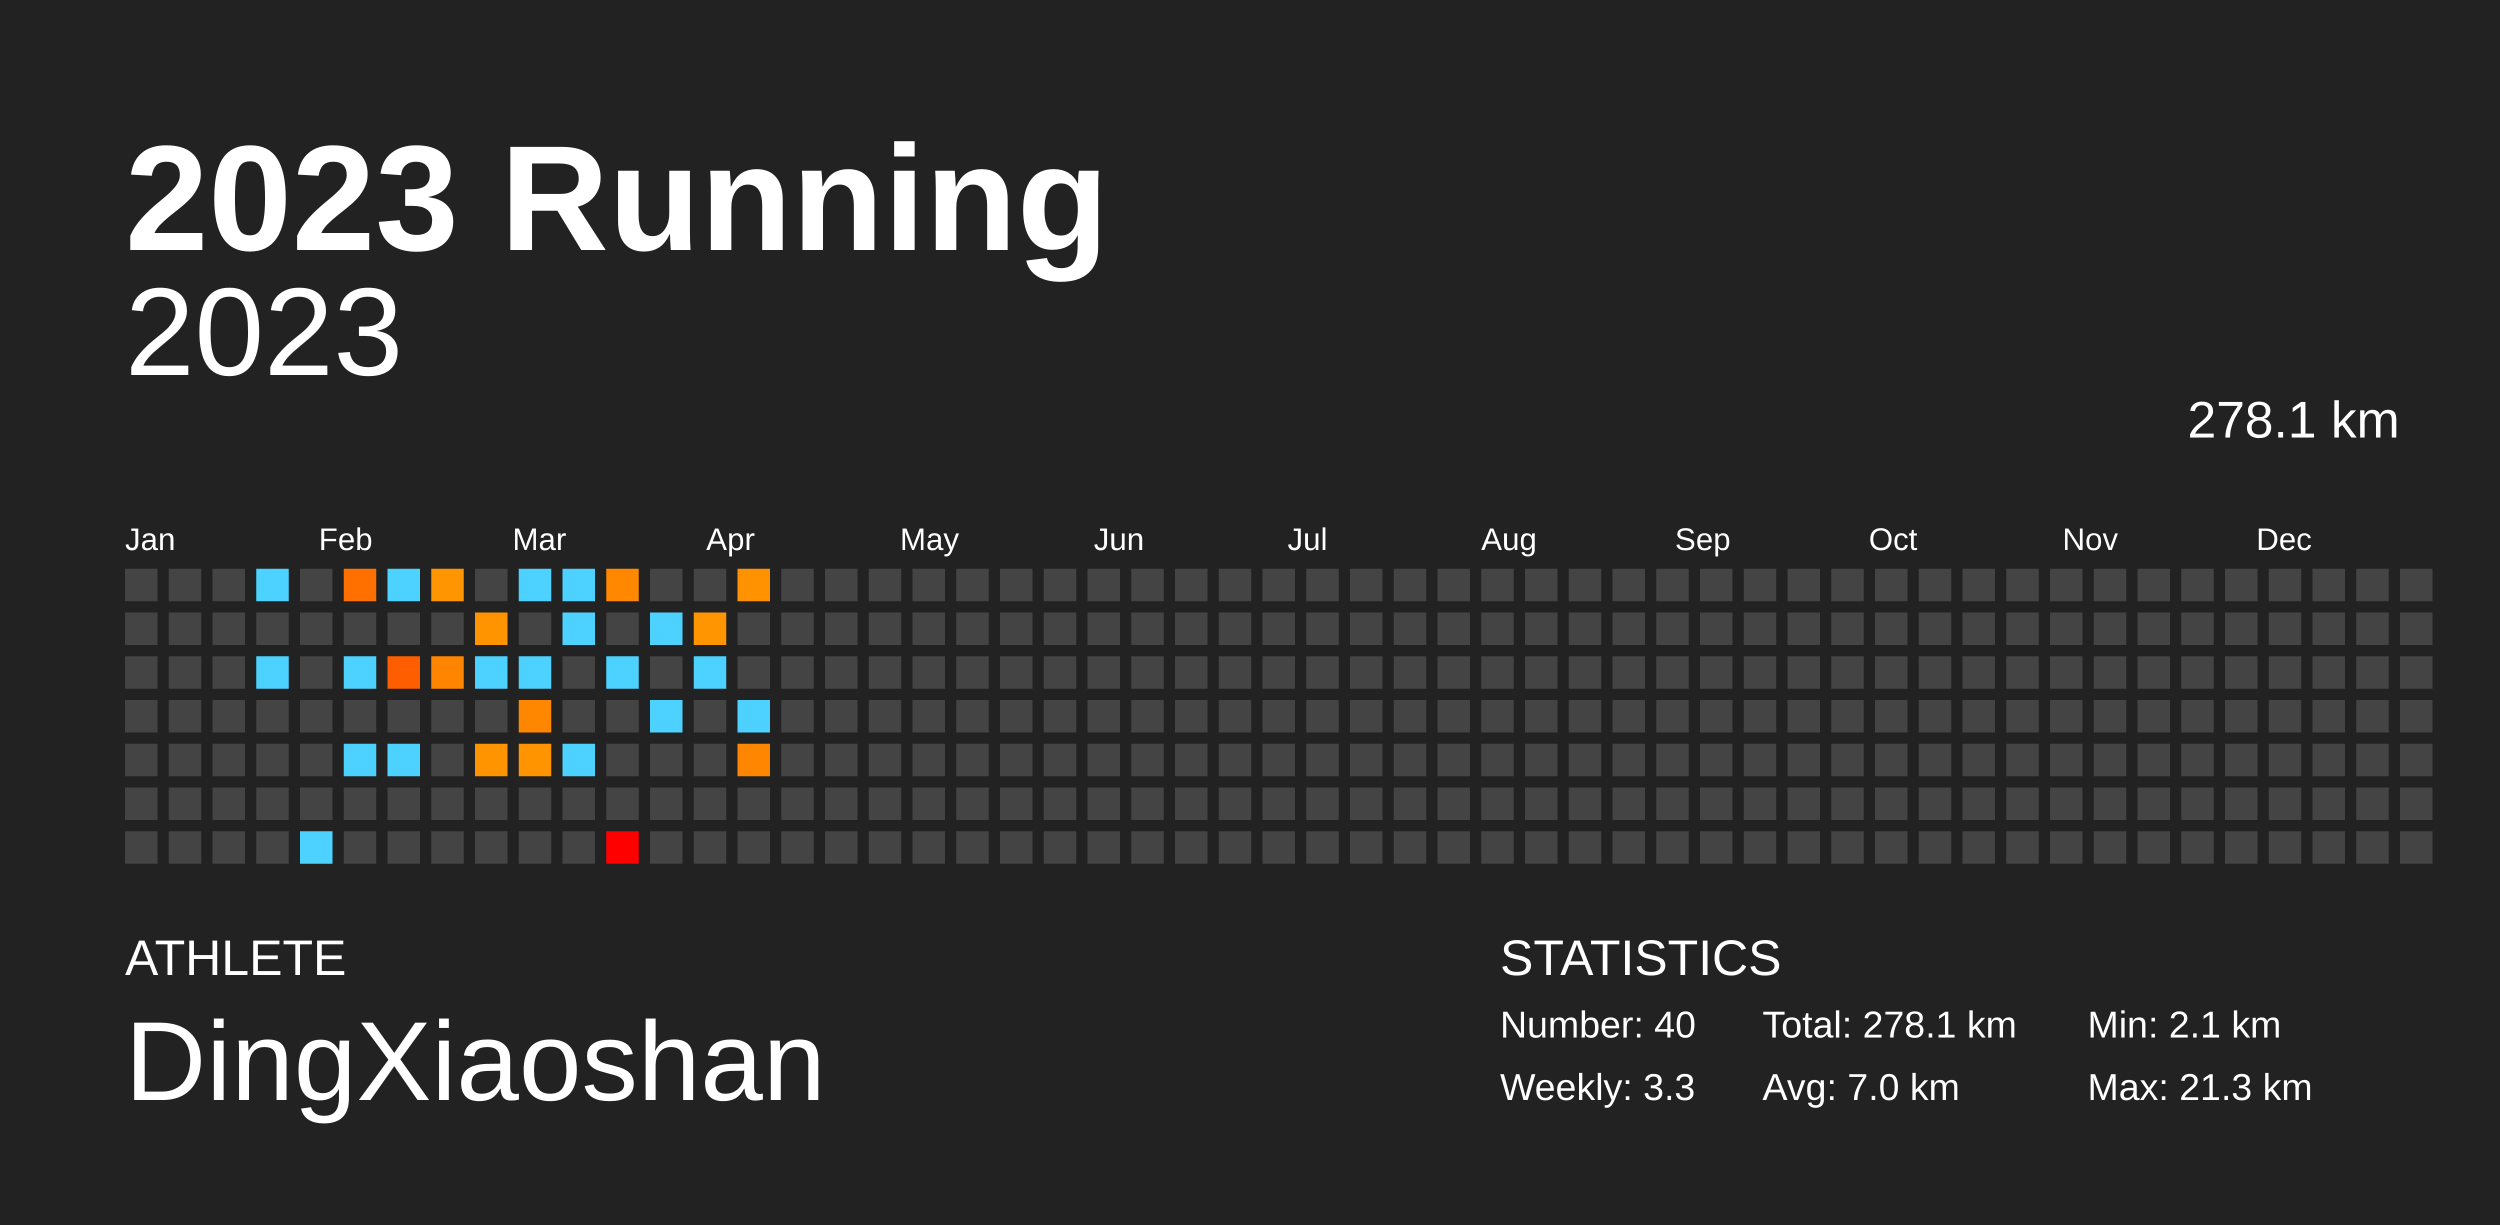
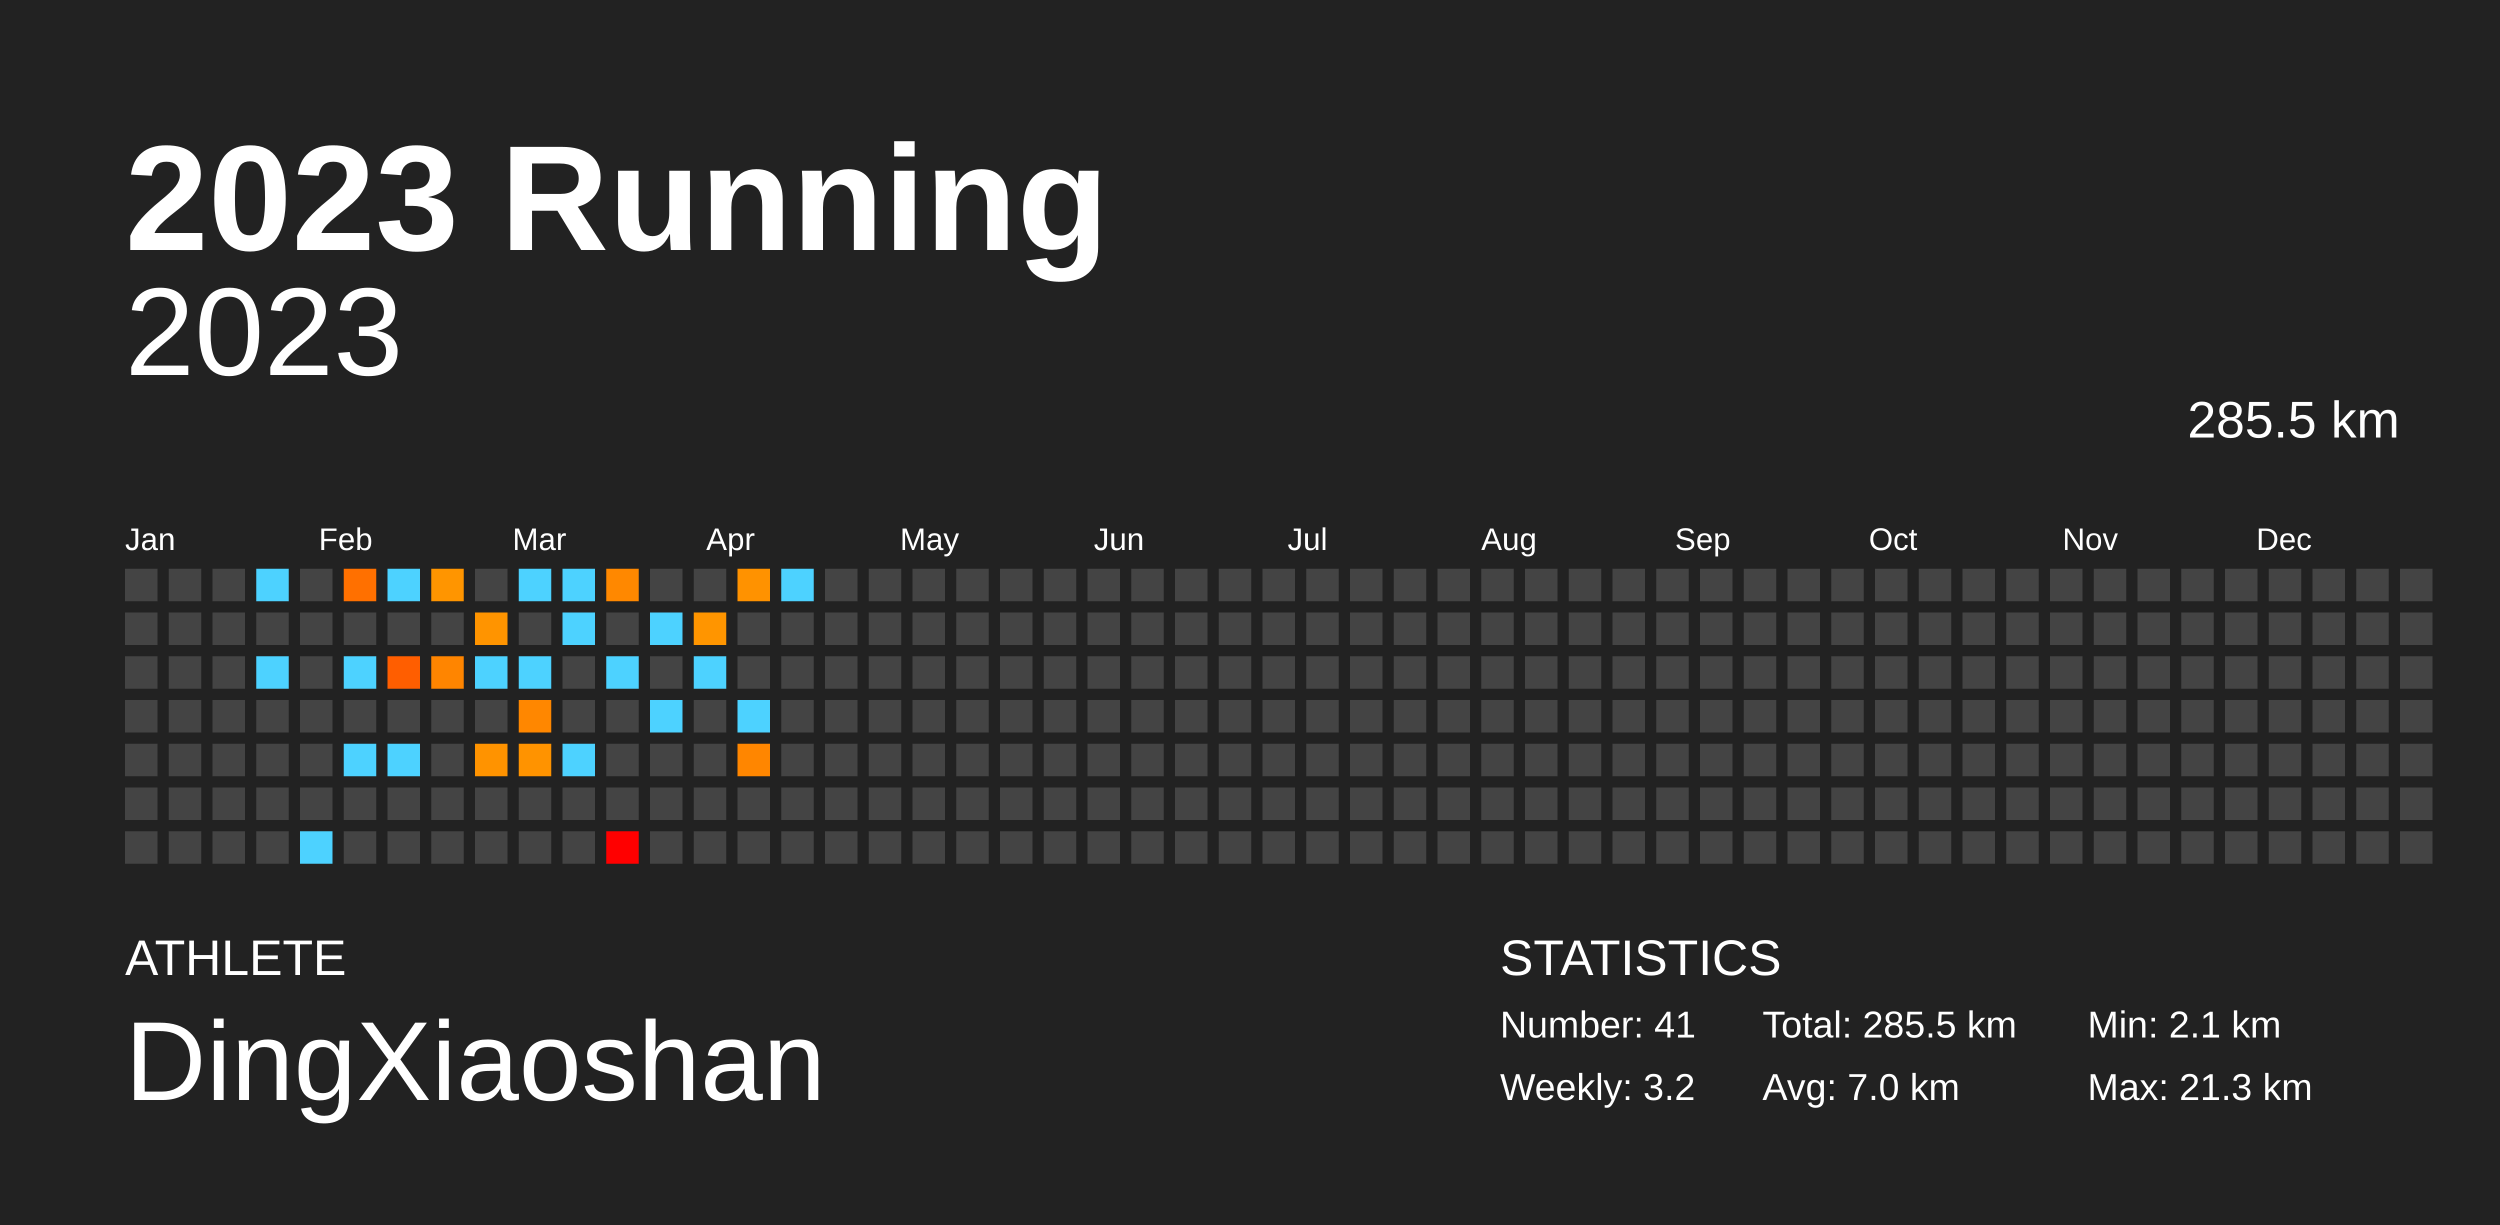
<svg xmlns="http://www.w3.org/2000/svg" baseProfile="full" height="98mm" version="1.1" viewBox="0,0,200,98" width="200mm">
  <defs />
  <rect fill="#222222" height="98" width="200" x="0" y="0" />
  <text fill="#FFFFFF" style="font-size:12px; font-family:Arial; font-weight:bold;" x="10" y="20">2023 Running</text>
  <text fill="#FFFFFF" style="font-size:4px; font-family:Arial" x="10" y="78">ATHLETE</text>
  <text fill="#FFFFFF" style="font-size:9px; font-family:Arial" x="10" y="88">DingXiaoshan</text>
  <text fill="#FFFFFF" style="font-size:4px; font-family:Arial" x="120" y="78">STATISTICS</text>
-   <text fill="#FFFFFF" style="font-size:3px; font-family:Arial" x="120" y="83">Number: 40</text>
-   <text fill="#FFFFFF" style="font-size:3px; font-family:Arial" x="120" y="88">Weekly: 3.3</text>
-   <text fill="#FFFFFF" style="font-size:3px; font-family:Arial" x="141" y="83">Total: 278.1 km</text>
+   <text fill="#FFFFFF" style="font-size:3px; font-family:Arial" x="120" y="83">Number: 41</text>
+   <text fill="#FFFFFF" style="font-size:3px; font-family:Arial" x="120" y="88">Weekly: 3.2</text>
+   <text fill="#FFFFFF" style="font-size:3px; font-family:Arial" x="141" y="83">Total: 285.5 km</text>
  <text fill="#FFFFFF" style="font-size:3px; font-family:Arial" x="141" y="88">Avg: 7.0 km</text>
  <text fill="#FFFFFF" style="font-size:3px; font-family:Arial" x="167" y="83">Min: 2.1 km</text>
  <text fill="#FFFFFF" style="font-size:3px; font-family:Arial" x="167" y="88">Max: 21.3 km</text>
  <text alignment-baseline="hanging" fill="#FFFFFF" style="font-size:10.0px; font-family:Arial;" x="10" y="30">2023</text>
-   <text alignment-baseline="hanging" fill="#FFFFFF" style="font-size:4.125px; font-family:Arial;" x="175" y="35">278.1 km</text>
+   <text alignment-baseline="hanging" fill="#FFFFFF" style="font-size:4.125px; font-family:Arial;" x="175" y="35">285.5 km</text>
  <text fill="#FFFFFF" style="font-size:2.5px; font-family:Arial" x="10.0" y="44">Jan</text>
  <text fill="#FFFFFF" style="font-size:2.5px; font-family:Arial" x="25.5" y="44">Feb</text>
  <text fill="#FFFFFF" style="font-size:2.5px; font-family:Arial" x="41.0" y="44">Mar</text>
  <text fill="#FFFFFF" style="font-size:2.5px; font-family:Arial" x="56.5" y="44">Apr</text>
  <text fill="#FFFFFF" style="font-size:2.5px; font-family:Arial" x="72.0" y="44">May</text>
  <text fill="#FFFFFF" style="font-size:2.5px; font-family:Arial" x="87.5" y="44">Jun</text>
  <text fill="#FFFFFF" style="font-size:2.5px; font-family:Arial" x="103.0" y="44">Jul</text>
  <text fill="#FFFFFF" style="font-size:2.5px; font-family:Arial" x="118.5" y="44">Aug</text>
  <text fill="#FFFFFF" style="font-size:2.5px; font-family:Arial" x="134.0" y="44">Sep</text>
  <text fill="#FFFFFF" style="font-size:2.5px; font-family:Arial" x="149.5" y="44">Oct</text>
  <text fill="#FFFFFF" style="font-size:2.5px; font-family:Arial" x="165.0" y="44">Nov</text>
  <text fill="#FFFFFF" style="font-size:2.5px; font-family:Arial" x="180.5" y="44">Dec</text>
  <rect fill="#444444" height="2.6" width="2.6" x="10.0" y="45.5" />
  <rect fill="#444444" height="2.6" width="2.6" x="10.0" y="49.0" />
  <rect fill="#444444" height="2.6" width="2.6" x="10.0" y="52.5" />
  <rect fill="#444444" height="2.6" width="2.6" x="10.0" y="56.0" />
  <rect fill="#444444" height="2.6" width="2.6" x="10.0" y="59.5" />
  <rect fill="#444444" height="2.6" width="2.6" x="10.0" y="63.0" />
  <rect fill="#444444" height="2.6" width="2.6" x="10.0" y="66.5" />
  <rect fill="#444444" height="2.6" width="2.6" x="13.5" y="45.5" />
  <rect fill="#444444" height="2.6" width="2.6" x="13.5" y="49.0" />
  <rect fill="#444444" height="2.6" width="2.6" x="13.5" y="52.5" />
  <rect fill="#444444" height="2.6" width="2.6" x="13.5" y="56.0" />
  <rect fill="#444444" height="2.6" width="2.6" x="13.5" y="59.5" />
  <rect fill="#444444" height="2.6" width="2.6" x="13.5" y="63.0" />
  <rect fill="#444444" height="2.6" width="2.6" x="13.5" y="66.5" />
  <rect fill="#444444" height="2.6" width="2.6" x="17.0" y="45.5" />
  <rect fill="#444444" height="2.6" width="2.6" x="17.0" y="49.0" />
  <rect fill="#444444" height="2.6" width="2.6" x="17.0" y="52.5" />
  <rect fill="#444444" height="2.6" width="2.6" x="17.0" y="56.0" />
  <rect fill="#444444" height="2.6" width="2.6" x="17.0" y="59.5" />
  <rect fill="#444444" height="2.6" width="2.6" x="17.0" y="63.0" />
  <rect fill="#444444" height="2.6" width="2.6" x="17.0" y="66.5" />
  <rect fill="#4dd2ff" height="2.6" width="2.6" x="20.5" y="45.5" />
  <rect fill="#444444" height="2.6" width="2.6" x="20.5" y="49.0" />
  <rect fill="#4dd2ff" height="2.6" width="2.6" x="20.5" y="52.5" />
  <rect fill="#444444" height="2.6" width="2.6" x="20.5" y="56.0" />
  <rect fill="#444444" height="2.6" width="2.6" x="20.5" y="59.5" />
  <rect fill="#444444" height="2.6" width="2.6" x="20.5" y="63.0" />
  <rect fill="#444444" height="2.6" width="2.6" x="20.5" y="66.5" />
  <rect fill="#444444" height="2.6" width="2.6" x="24.0" y="45.5" />
  <rect fill="#444444" height="2.6" width="2.6" x="24.0" y="49.0" />
  <rect fill="#444444" height="2.6" width="2.6" x="24.0" y="52.5" />
  <rect fill="#444444" height="2.6" width="2.6" x="24.0" y="56.0" />
  <rect fill="#444444" height="2.6" width="2.6" x="24.0" y="59.5" />
  <rect fill="#444444" height="2.6" width="2.6" x="24.0" y="63.0" />
  <rect fill="#4dd2ff" height="2.6" width="2.6" x="24.0" y="66.5" />
  <rect fill="#ff7000" height="2.6" width="2.6" x="27.5" y="45.5" />
  <rect fill="#444444" height="2.6" width="2.6" x="27.5" y="49.0" />
  <rect fill="#4dd2ff" height="2.6" width="2.6" x="27.5" y="52.5" />
  <rect fill="#444444" height="2.6" width="2.6" x="27.5" y="56.0" />
  <rect fill="#4dd2ff" height="2.6" width="2.6" x="27.5" y="59.5" />
  <rect fill="#444444" height="2.6" width="2.6" x="27.5" y="63.0" />
  <rect fill="#444444" height="2.6" width="2.6" x="27.5" y="66.5" />
  <rect fill="#4dd2ff" height="2.6" width="2.6" x="31.0" y="45.5" />
  <rect fill="#444444" height="2.6" width="2.6" x="31.0" y="49.0" />
  <rect fill="#ff5e00" height="2.6" width="2.6" x="31.0" y="52.5" />
  <rect fill="#444444" height="2.6" width="2.6" x="31.0" y="56.0" />
  <rect fill="#4dd2ff" height="2.6" width="2.6" x="31.0" y="59.5" />
  <rect fill="#444444" height="2.6" width="2.6" x="31.0" y="63.0" />
  <rect fill="#444444" height="2.6" width="2.6" x="31.0" y="66.5" />
  <rect fill="#ff9500" height="2.6" width="2.6" x="34.5" y="45.5" />
  <rect fill="#444444" height="2.6" width="2.6" x="34.5" y="49.0" />
  <rect fill="#ff8500" height="2.6" width="2.6" x="34.5" y="52.5" />
  <rect fill="#444444" height="2.6" width="2.6" x="34.5" y="56.0" />
  <rect fill="#444444" height="2.6" width="2.6" x="34.5" y="59.5" />
  <rect fill="#444444" height="2.6" width="2.6" x="34.5" y="63.0" />
  <rect fill="#444444" height="2.6" width="2.6" x="34.5" y="66.5" />
  <rect fill="#444444" height="2.6" width="2.6" x="38.0" y="45.5" />
  <rect fill="#ff9400" height="2.6" width="2.6" x="38.0" y="49.0" />
  <rect fill="#4dd2ff" height="2.6" width="2.6" x="38.0" y="52.5" />
  <rect fill="#444444" height="2.6" width="2.6" x="38.0" y="56.0" />
  <rect fill="#ff9300" height="2.6" width="2.6" x="38.0" y="59.5" />
  <rect fill="#444444" height="2.6" width="2.6" x="38.0" y="63.0" />
  <rect fill="#444444" height="2.6" width="2.6" x="38.0" y="66.5" />
  <rect fill="#4dd2ff" height="2.6" width="2.6" x="41.5" y="45.5" />
  <rect fill="#444444" height="2.6" width="2.6" x="41.5" y="49.0" />
  <rect fill="#4dd2ff" height="2.6" width="2.6" x="41.5" y="52.5" />
  <rect fill="#ff8700" height="2.6" width="2.6" x="41.5" y="56.0" />
  <rect fill="#ff9300" height="2.6" width="2.6" x="41.5" y="59.5" />
  <rect fill="#444444" height="2.6" width="2.6" x="41.5" y="63.0" />
  <rect fill="#444444" height="2.6" width="2.6" x="41.5" y="66.5" />
  <rect fill="#4dd2ff" height="2.6" width="2.6" x="45.0" y="45.5" />
  <rect fill="#4dd2ff" height="2.6" width="2.6" x="45.0" y="49.0" />
  <rect fill="#444444" height="2.6" width="2.6" x="45.0" y="52.5" />
  <rect fill="#444444" height="2.6" width="2.6" x="45.0" y="56.0" />
  <rect fill="#4dd2ff" height="2.6" width="2.6" x="45.0" y="59.5" />
  <rect fill="#444444" height="2.6" width="2.6" x="45.0" y="63.0" />
  <rect fill="#444444" height="2.6" width="2.6" x="45.0" y="66.5" />
  <rect fill="#ff8800" height="2.6" width="2.6" x="48.5" y="45.5" />
  <rect fill="#444444" height="2.6" width="2.6" x="48.5" y="49.0" />
  <rect fill="#4dd2ff" height="2.6" width="2.6" x="48.5" y="52.5" />
  <rect fill="#444444" height="2.6" width="2.6" x="48.5" y="56.0" />
  <rect fill="#444444" height="2.6" width="2.6" x="48.5" y="59.5" />
  <rect fill="#444444" height="2.6" width="2.6" x="48.5" y="63.0" />
  <rect fill="red" height="2.6" width="2.6" x="48.5" y="66.5" />
  <rect fill="#444444" height="2.6" width="2.6" x="52.0" y="45.5" />
  <rect fill="#4dd2ff" height="2.6" width="2.6" x="52.0" y="49.0" />
  <rect fill="#444444" height="2.6" width="2.6" x="52.0" y="52.5" />
  <rect fill="#4dd2ff" height="2.6" width="2.6" x="52.0" y="56.0" />
  <rect fill="#444444" height="2.6" width="2.6" x="52.0" y="59.5" />
  <rect fill="#444444" height="2.6" width="2.6" x="52.0" y="63.0" />
  <rect fill="#444444" height="2.6" width="2.6" x="52.0" y="66.5" />
  <rect fill="#444444" height="2.6" width="2.6" x="55.5" y="45.5" />
  <rect fill="#ff9500" height="2.6" width="2.6" x="55.5" y="49.0" />
  <rect fill="#4dd2ff" height="2.6" width="2.6" x="55.5" y="52.5" />
  <rect fill="#444444" height="2.6" width="2.6" x="55.5" y="56.0" />
  <rect fill="#444444" height="2.6" width="2.6" x="55.5" y="59.5" />
  <rect fill="#444444" height="2.6" width="2.6" x="55.5" y="63.0" />
  <rect fill="#444444" height="2.6" width="2.6" x="55.5" y="66.5" />
  <rect fill="#ff9200" height="2.6" width="2.6" x="59.0" y="45.5" />
  <rect fill="#444444" height="2.6" width="2.6" x="59.0" y="49.0" />
  <rect fill="#444444" height="2.6" width="2.6" x="59.0" y="52.5" />
  <rect fill="#4dd2ff" height="2.6" width="2.6" x="59.0" y="56.0" />
  <rect fill="#ff8600" height="2.6" width="2.6" x="59.0" y="59.5" />
  <rect fill="#444444" height="2.6" width="2.6" x="59.0" y="63.0" />
  <rect fill="#444444" height="2.6" width="2.6" x="59.0" y="66.5" />
-   <rect fill="#444444" height="2.6" width="2.6" x="62.5" y="45.5" />
+   <rect fill="#4dd2ff" height="2.6" width="2.6" x="62.5" y="45.5" />
  <rect fill="#444444" height="2.6" width="2.6" x="62.5" y="49.0" />
  <rect fill="#444444" height="2.6" width="2.6" x="62.5" y="52.5" />
  <rect fill="#444444" height="2.6" width="2.6" x="62.5" y="56.0" />
  <rect fill="#444444" height="2.6" width="2.6" x="62.5" y="59.5" />
  <rect fill="#444444" height="2.6" width="2.6" x="62.5" y="63.0" />
  <rect fill="#444444" height="2.6" width="2.6" x="62.5" y="66.5" />
  <rect fill="#444444" height="2.6" width="2.6" x="66.0" y="45.5" />
  <rect fill="#444444" height="2.6" width="2.6" x="66.0" y="49.0" />
  <rect fill="#444444" height="2.6" width="2.6" x="66.0" y="52.5" />
  <rect fill="#444444" height="2.6" width="2.6" x="66.0" y="56.0" />
  <rect fill="#444444" height="2.6" width="2.6" x="66.0" y="59.5" />
  <rect fill="#444444" height="2.6" width="2.6" x="66.0" y="63.0" />
  <rect fill="#444444" height="2.6" width="2.6" x="66.0" y="66.5" />
  <rect fill="#444444" height="2.6" width="2.6" x="69.5" y="45.5" />
  <rect fill="#444444" height="2.6" width="2.6" x="69.5" y="49.0" />
  <rect fill="#444444" height="2.6" width="2.6" x="69.5" y="52.5" />
  <rect fill="#444444" height="2.6" width="2.6" x="69.5" y="56.0" />
  <rect fill="#444444" height="2.6" width="2.6" x="69.5" y="59.5" />
  <rect fill="#444444" height="2.6" width="2.6" x="69.5" y="63.0" />
  <rect fill="#444444" height="2.6" width="2.6" x="69.5" y="66.5" />
  <rect fill="#444444" height="2.6" width="2.6" x="73.0" y="45.5" />
  <rect fill="#444444" height="2.6" width="2.6" x="73.0" y="49.0" />
  <rect fill="#444444" height="2.6" width="2.6" x="73.0" y="52.5" />
  <rect fill="#444444" height="2.6" width="2.6" x="73.0" y="56.0" />
  <rect fill="#444444" height="2.6" width="2.6" x="73.0" y="59.5" />
  <rect fill="#444444" height="2.6" width="2.6" x="73.0" y="63.0" />
  <rect fill="#444444" height="2.6" width="2.6" x="73.0" y="66.5" />
  <rect fill="#444444" height="2.6" width="2.6" x="76.5" y="45.5" />
  <rect fill="#444444" height="2.6" width="2.6" x="76.5" y="49.0" />
  <rect fill="#444444" height="2.6" width="2.6" x="76.5" y="52.5" />
  <rect fill="#444444" height="2.6" width="2.6" x="76.5" y="56.0" />
  <rect fill="#444444" height="2.6" width="2.6" x="76.5" y="59.5" />
  <rect fill="#444444" height="2.6" width="2.6" x="76.5" y="63.0" />
  <rect fill="#444444" height="2.6" width="2.6" x="76.5" y="66.5" />
  <rect fill="#444444" height="2.6" width="2.6" x="80.0" y="45.5" />
  <rect fill="#444444" height="2.6" width="2.6" x="80.0" y="49.0" />
  <rect fill="#444444" height="2.6" width="2.6" x="80.0" y="52.5" />
  <rect fill="#444444" height="2.6" width="2.6" x="80.0" y="56.0" />
  <rect fill="#444444" height="2.6" width="2.6" x="80.0" y="59.5" />
  <rect fill="#444444" height="2.6" width="2.6" x="80.0" y="63.0" />
  <rect fill="#444444" height="2.6" width="2.6" x="80.0" y="66.5" />
  <rect fill="#444444" height="2.6" width="2.6" x="83.5" y="45.5" />
  <rect fill="#444444" height="2.6" width="2.6" x="83.5" y="49.0" />
  <rect fill="#444444" height="2.6" width="2.6" x="83.5" y="52.5" />
  <rect fill="#444444" height="2.6" width="2.6" x="83.5" y="56.0" />
  <rect fill="#444444" height="2.6" width="2.6" x="83.5" y="59.5" />
  <rect fill="#444444" height="2.6" width="2.6" x="83.5" y="63.0" />
  <rect fill="#444444" height="2.6" width="2.6" x="83.5" y="66.5" />
  <rect fill="#444444" height="2.6" width="2.6" x="87.0" y="45.5" />
  <rect fill="#444444" height="2.6" width="2.6" x="87.0" y="49.0" />
  <rect fill="#444444" height="2.6" width="2.6" x="87.0" y="52.5" />
  <rect fill="#444444" height="2.6" width="2.6" x="87.0" y="56.0" />
  <rect fill="#444444" height="2.6" width="2.6" x="87.0" y="59.5" />
  <rect fill="#444444" height="2.6" width="2.6" x="87.0" y="63.0" />
  <rect fill="#444444" height="2.6" width="2.6" x="87.0" y="66.5" />
  <rect fill="#444444" height="2.6" width="2.6" x="90.5" y="45.5" />
  <rect fill="#444444" height="2.6" width="2.6" x="90.5" y="49.0" />
  <rect fill="#444444" height="2.6" width="2.6" x="90.5" y="52.5" />
  <rect fill="#444444" height="2.6" width="2.6" x="90.5" y="56.0" />
  <rect fill="#444444" height="2.6" width="2.6" x="90.5" y="59.5" />
  <rect fill="#444444" height="2.6" width="2.6" x="90.5" y="63.0" />
  <rect fill="#444444" height="2.6" width="2.6" x="90.5" y="66.5" />
  <rect fill="#444444" height="2.6" width="2.6" x="94.0" y="45.5" />
  <rect fill="#444444" height="2.6" width="2.6" x="94.0" y="49.0" />
  <rect fill="#444444" height="2.6" width="2.6" x="94.0" y="52.5" />
  <rect fill="#444444" height="2.6" width="2.6" x="94.0" y="56.0" />
  <rect fill="#444444" height="2.6" width="2.6" x="94.0" y="59.5" />
  <rect fill="#444444" height="2.6" width="2.6" x="94.0" y="63.0" />
  <rect fill="#444444" height="2.6" width="2.6" x="94.0" y="66.5" />
  <rect fill="#444444" height="2.6" width="2.6" x="97.5" y="45.5" />
  <rect fill="#444444" height="2.6" width="2.6" x="97.5" y="49.0" />
  <rect fill="#444444" height="2.6" width="2.6" x="97.5" y="52.5" />
  <rect fill="#444444" height="2.6" width="2.6" x="97.5" y="56.0" />
  <rect fill="#444444" height="2.6" width="2.6" x="97.5" y="59.5" />
  <rect fill="#444444" height="2.6" width="2.6" x="97.5" y="63.0" />
  <rect fill="#444444" height="2.6" width="2.6" x="97.5" y="66.5" />
  <rect fill="#444444" height="2.6" width="2.6" x="101.0" y="45.5" />
  <rect fill="#444444" height="2.6" width="2.6" x="101.0" y="49.0" />
  <rect fill="#444444" height="2.6" width="2.6" x="101.0" y="52.5" />
  <rect fill="#444444" height="2.6" width="2.6" x="101.0" y="56.0" />
  <rect fill="#444444" height="2.6" width="2.6" x="101.0" y="59.5" />
  <rect fill="#444444" height="2.6" width="2.6" x="101.0" y="63.0" />
  <rect fill="#444444" height="2.6" width="2.6" x="101.0" y="66.5" />
  <rect fill="#444444" height="2.6" width="2.6" x="104.5" y="45.5" />
  <rect fill="#444444" height="2.6" width="2.6" x="104.5" y="49.0" />
  <rect fill="#444444" height="2.6" width="2.6" x="104.5" y="52.5" />
  <rect fill="#444444" height="2.6" width="2.6" x="104.5" y="56.0" />
  <rect fill="#444444" height="2.6" width="2.6" x="104.5" y="59.5" />
  <rect fill="#444444" height="2.6" width="2.6" x="104.5" y="63.0" />
  <rect fill="#444444" height="2.6" width="2.6" x="104.5" y="66.5" />
  <rect fill="#444444" height="2.6" width="2.6" x="108.0" y="45.5" />
  <rect fill="#444444" height="2.6" width="2.6" x="108.0" y="49.0" />
  <rect fill="#444444" height="2.6" width="2.6" x="108.0" y="52.5" />
  <rect fill="#444444" height="2.6" width="2.6" x="108.0" y="56.0" />
  <rect fill="#444444" height="2.6" width="2.6" x="108.0" y="59.5" />
  <rect fill="#444444" height="2.6" width="2.6" x="108.0" y="63.0" />
  <rect fill="#444444" height="2.6" width="2.6" x="108.0" y="66.5" />
  <rect fill="#444444" height="2.6" width="2.6" x="111.5" y="45.5" />
  <rect fill="#444444" height="2.6" width="2.6" x="111.5" y="49.0" />
  <rect fill="#444444" height="2.6" width="2.6" x="111.5" y="52.5" />
  <rect fill="#444444" height="2.6" width="2.6" x="111.5" y="56.0" />
  <rect fill="#444444" height="2.6" width="2.6" x="111.5" y="59.5" />
  <rect fill="#444444" height="2.6" width="2.6" x="111.5" y="63.0" />
  <rect fill="#444444" height="2.6" width="2.6" x="111.5" y="66.5" />
  <rect fill="#444444" height="2.6" width="2.6" x="115.0" y="45.5" />
  <rect fill="#444444" height="2.6" width="2.6" x="115.0" y="49.0" />
  <rect fill="#444444" height="2.6" width="2.6" x="115.0" y="52.5" />
  <rect fill="#444444" height="2.6" width="2.6" x="115.0" y="56.0" />
  <rect fill="#444444" height="2.6" width="2.6" x="115.0" y="59.5" />
  <rect fill="#444444" height="2.6" width="2.6" x="115.0" y="63.0" />
  <rect fill="#444444" height="2.6" width="2.6" x="115.0" y="66.5" />
  <rect fill="#444444" height="2.6" width="2.6" x="118.5" y="45.5" />
  <rect fill="#444444" height="2.6" width="2.6" x="118.5" y="49.0" />
  <rect fill="#444444" height="2.6" width="2.6" x="118.5" y="52.5" />
  <rect fill="#444444" height="2.6" width="2.6" x="118.5" y="56.0" />
  <rect fill="#444444" height="2.6" width="2.6" x="118.5" y="59.5" />
  <rect fill="#444444" height="2.6" width="2.6" x="118.5" y="63.0" />
  <rect fill="#444444" height="2.6" width="2.6" x="118.5" y="66.5" />
  <rect fill="#444444" height="2.6" width="2.6" x="122.0" y="45.5" />
  <rect fill="#444444" height="2.6" width="2.6" x="122.0" y="49.0" />
  <rect fill="#444444" height="2.6" width="2.6" x="122.0" y="52.5" />
  <rect fill="#444444" height="2.6" width="2.6" x="122.0" y="56.0" />
  <rect fill="#444444" height="2.6" width="2.6" x="122.0" y="59.5" />
  <rect fill="#444444" height="2.6" width="2.6" x="122.0" y="63.0" />
  <rect fill="#444444" height="2.6" width="2.6" x="122.0" y="66.5" />
  <rect fill="#444444" height="2.6" width="2.6" x="125.5" y="45.5" />
  <rect fill="#444444" height="2.6" width="2.6" x="125.5" y="49.0" />
  <rect fill="#444444" height="2.6" width="2.6" x="125.5" y="52.5" />
  <rect fill="#444444" height="2.6" width="2.6" x="125.5" y="56.0" />
  <rect fill="#444444" height="2.6" width="2.6" x="125.5" y="59.5" />
  <rect fill="#444444" height="2.6" width="2.6" x="125.5" y="63.0" />
  <rect fill="#444444" height="2.6" width="2.6" x="125.5" y="66.5" />
  <rect fill="#444444" height="2.6" width="2.6" x="129.0" y="45.5" />
  <rect fill="#444444" height="2.6" width="2.6" x="129.0" y="49.0" />
  <rect fill="#444444" height="2.6" width="2.6" x="129.0" y="52.5" />
  <rect fill="#444444" height="2.6" width="2.6" x="129.0" y="56.0" />
  <rect fill="#444444" height="2.6" width="2.6" x="129.0" y="59.5" />
  <rect fill="#444444" height="2.6" width="2.6" x="129.0" y="63.0" />
  <rect fill="#444444" height="2.6" width="2.6" x="129.0" y="66.5" />
  <rect fill="#444444" height="2.6" width="2.6" x="132.5" y="45.5" />
  <rect fill="#444444" height="2.6" width="2.6" x="132.5" y="49.0" />
  <rect fill="#444444" height="2.6" width="2.6" x="132.5" y="52.5" />
  <rect fill="#444444" height="2.6" width="2.6" x="132.5" y="56.0" />
  <rect fill="#444444" height="2.6" width="2.6" x="132.5" y="59.5" />
  <rect fill="#444444" height="2.6" width="2.6" x="132.5" y="63.0" />
  <rect fill="#444444" height="2.6" width="2.6" x="132.5" y="66.5" />
  <rect fill="#444444" height="2.6" width="2.6" x="136.0" y="45.5" />
  <rect fill="#444444" height="2.6" width="2.6" x="136.0" y="49.0" />
  <rect fill="#444444" height="2.6" width="2.6" x="136.0" y="52.5" />
  <rect fill="#444444" height="2.6" width="2.6" x="136.0" y="56.0" />
  <rect fill="#444444" height="2.6" width="2.6" x="136.0" y="59.5" />
  <rect fill="#444444" height="2.6" width="2.6" x="136.0" y="63.0" />
  <rect fill="#444444" height="2.6" width="2.6" x="136.0" y="66.5" />
  <rect fill="#444444" height="2.6" width="2.6" x="139.5" y="45.5" />
  <rect fill="#444444" height="2.6" width="2.6" x="139.5" y="49.0" />
  <rect fill="#444444" height="2.6" width="2.6" x="139.5" y="52.5" />
  <rect fill="#444444" height="2.6" width="2.6" x="139.5" y="56.0" />
  <rect fill="#444444" height="2.6" width="2.6" x="139.5" y="59.5" />
  <rect fill="#444444" height="2.6" width="2.6" x="139.5" y="63.0" />
  <rect fill="#444444" height="2.6" width="2.6" x="139.5" y="66.5" />
  <rect fill="#444444" height="2.6" width="2.6" x="143.0" y="45.5" />
  <rect fill="#444444" height="2.6" width="2.6" x="143.0" y="49.0" />
  <rect fill="#444444" height="2.6" width="2.6" x="143.0" y="52.5" />
  <rect fill="#444444" height="2.6" width="2.6" x="143.0" y="56.0" />
  <rect fill="#444444" height="2.6" width="2.6" x="143.0" y="59.5" />
  <rect fill="#444444" height="2.6" width="2.6" x="143.0" y="63.0" />
  <rect fill="#444444" height="2.6" width="2.6" x="143.0" y="66.5" />
  <rect fill="#444444" height="2.6" width="2.6" x="146.5" y="45.5" />
  <rect fill="#444444" height="2.6" width="2.6" x="146.5" y="49.0" />
  <rect fill="#444444" height="2.6" width="2.6" x="146.5" y="52.5" />
  <rect fill="#444444" height="2.6" width="2.6" x="146.5" y="56.0" />
  <rect fill="#444444" height="2.6" width="2.6" x="146.5" y="59.5" />
  <rect fill="#444444" height="2.6" width="2.6" x="146.5" y="63.0" />
  <rect fill="#444444" height="2.6" width="2.6" x="146.5" y="66.5" />
  <rect fill="#444444" height="2.6" width="2.6" x="150.0" y="45.5" />
  <rect fill="#444444" height="2.6" width="2.6" x="150.0" y="49.0" />
  <rect fill="#444444" height="2.6" width="2.6" x="150.0" y="52.5" />
  <rect fill="#444444" height="2.6" width="2.6" x="150.0" y="56.0" />
  <rect fill="#444444" height="2.6" width="2.6" x="150.0" y="59.5" />
  <rect fill="#444444" height="2.6" width="2.6" x="150.0" y="63.0" />
  <rect fill="#444444" height="2.6" width="2.6" x="150.0" y="66.5" />
  <rect fill="#444444" height="2.6" width="2.6" x="153.5" y="45.5" />
  <rect fill="#444444" height="2.6" width="2.6" x="153.5" y="49.0" />
  <rect fill="#444444" height="2.6" width="2.6" x="153.5" y="52.5" />
  <rect fill="#444444" height="2.6" width="2.6" x="153.5" y="56.0" />
  <rect fill="#444444" height="2.6" width="2.6" x="153.5" y="59.5" />
  <rect fill="#444444" height="2.6" width="2.6" x="153.5" y="63.0" />
  <rect fill="#444444" height="2.6" width="2.6" x="153.5" y="66.5" />
  <rect fill="#444444" height="2.6" width="2.6" x="157.0" y="45.5" />
  <rect fill="#444444" height="2.6" width="2.6" x="157.0" y="49.0" />
  <rect fill="#444444" height="2.6" width="2.6" x="157.0" y="52.5" />
  <rect fill="#444444" height="2.6" width="2.6" x="157.0" y="56.0" />
  <rect fill="#444444" height="2.6" width="2.6" x="157.0" y="59.5" />
  <rect fill="#444444" height="2.6" width="2.6" x="157.0" y="63.0" />
  <rect fill="#444444" height="2.6" width="2.6" x="157.0" y="66.5" />
  <rect fill="#444444" height="2.6" width="2.6" x="160.5" y="45.5" />
  <rect fill="#444444" height="2.6" width="2.6" x="160.5" y="49.0" />
  <rect fill="#444444" height="2.6" width="2.6" x="160.5" y="52.5" />
  <rect fill="#444444" height="2.6" width="2.6" x="160.5" y="56.0" />
  <rect fill="#444444" height="2.6" width="2.6" x="160.5" y="59.5" />
  <rect fill="#444444" height="2.6" width="2.6" x="160.5" y="63.0" />
  <rect fill="#444444" height="2.6" width="2.6" x="160.5" y="66.5" />
  <rect fill="#444444" height="2.6" width="2.6" x="164.0" y="45.5" />
  <rect fill="#444444" height="2.6" width="2.6" x="164.0" y="49.0" />
  <rect fill="#444444" height="2.6" width="2.6" x="164.0" y="52.5" />
  <rect fill="#444444" height="2.6" width="2.6" x="164.0" y="56.0" />
  <rect fill="#444444" height="2.6" width="2.6" x="164.0" y="59.5" />
  <rect fill="#444444" height="2.6" width="2.6" x="164.0" y="63.0" />
  <rect fill="#444444" height="2.6" width="2.6" x="164.0" y="66.5" />
  <rect fill="#444444" height="2.6" width="2.6" x="167.5" y="45.5" />
  <rect fill="#444444" height="2.6" width="2.6" x="167.5" y="49.0" />
  <rect fill="#444444" height="2.6" width="2.6" x="167.5" y="52.5" />
  <rect fill="#444444" height="2.6" width="2.6" x="167.5" y="56.0" />
  <rect fill="#444444" height="2.6" width="2.6" x="167.5" y="59.5" />
  <rect fill="#444444" height="2.6" width="2.6" x="167.5" y="63.0" />
  <rect fill="#444444" height="2.6" width="2.6" x="167.5" y="66.5" />
  <rect fill="#444444" height="2.6" width="2.6" x="171.0" y="45.5" />
  <rect fill="#444444" height="2.6" width="2.6" x="171.0" y="49.0" />
  <rect fill="#444444" height="2.6" width="2.6" x="171.0" y="52.5" />
  <rect fill="#444444" height="2.6" width="2.6" x="171.0" y="56.0" />
  <rect fill="#444444" height="2.6" width="2.6" x="171.0" y="59.5" />
  <rect fill="#444444" height="2.6" width="2.6" x="171.0" y="63.0" />
  <rect fill="#444444" height="2.6" width="2.6" x="171.0" y="66.5" />
  <rect fill="#444444" height="2.6" width="2.6" x="174.5" y="45.5" />
  <rect fill="#444444" height="2.6" width="2.6" x="174.5" y="49.0" />
  <rect fill="#444444" height="2.6" width="2.6" x="174.5" y="52.5" />
  <rect fill="#444444" height="2.6" width="2.6" x="174.5" y="56.0" />
  <rect fill="#444444" height="2.6" width="2.6" x="174.5" y="59.5" />
  <rect fill="#444444" height="2.6" width="2.6" x="174.5" y="63.0" />
  <rect fill="#444444" height="2.6" width="2.6" x="174.5" y="66.5" />
  <rect fill="#444444" height="2.6" width="2.6" x="178.0" y="45.5" />
  <rect fill="#444444" height="2.6" width="2.6" x="178.0" y="49.0" />
  <rect fill="#444444" height="2.6" width="2.6" x="178.0" y="52.5" />
  <rect fill="#444444" height="2.6" width="2.6" x="178.0" y="56.0" />
  <rect fill="#444444" height="2.6" width="2.6" x="178.0" y="59.5" />
  <rect fill="#444444" height="2.6" width="2.6" x="178.0" y="63.0" />
  <rect fill="#444444" height="2.6" width="2.6" x="178.0" y="66.5" />
  <rect fill="#444444" height="2.6" width="2.6" x="181.5" y="45.5" />
  <rect fill="#444444" height="2.6" width="2.6" x="181.5" y="49.0" />
  <rect fill="#444444" height="2.6" width="2.6" x="181.5" y="52.5" />
  <rect fill="#444444" height="2.6" width="2.6" x="181.5" y="56.0" />
  <rect fill="#444444" height="2.6" width="2.6" x="181.5" y="59.5" />
  <rect fill="#444444" height="2.6" width="2.6" x="181.5" y="63.0" />
  <rect fill="#444444" height="2.6" width="2.6" x="181.5" y="66.5" />
  <rect fill="#444444" height="2.6" width="2.6" x="185.0" y="45.5" />
  <rect fill="#444444" height="2.6" width="2.6" x="185.0" y="49.0" />
  <rect fill="#444444" height="2.6" width="2.6" x="185.0" y="52.5" />
  <rect fill="#444444" height="2.6" width="2.6" x="185.0" y="56.0" />
  <rect fill="#444444" height="2.6" width="2.6" x="185.0" y="59.5" />
  <rect fill="#444444" height="2.6" width="2.6" x="185.0" y="63.0" />
  <rect fill="#444444" height="2.6" width="2.6" x="185.0" y="66.5" />
  <rect fill="#444444" height="2.6" width="2.6" x="188.5" y="45.5" />
  <rect fill="#444444" height="2.6" width="2.6" x="188.5" y="49.0" />
  <rect fill="#444444" height="2.6" width="2.6" x="188.5" y="52.5" />
  <rect fill="#444444" height="2.6" width="2.6" x="188.5" y="56.0" />
  <rect fill="#444444" height="2.6" width="2.6" x="188.5" y="59.5" />
  <rect fill="#444444" height="2.6" width="2.6" x="188.5" y="63.0" />
  <rect fill="#444444" height="2.6" width="2.6" x="188.5" y="66.5" />
  <rect fill="#444444" height="2.6" width="2.6" x="192.0" y="45.5" />
  <rect fill="#444444" height="2.6" width="2.6" x="192.0" y="49.0" />
  <rect fill="#444444" height="2.6" width="2.6" x="192.0" y="52.5" />
  <rect fill="#444444" height="2.6" width="2.6" x="192.0" y="56.0" />
  <rect fill="#444444" height="2.6" width="2.6" x="192.0" y="59.5" />
  <rect fill="#444444" height="2.6" width="2.6" x="192.0" y="63.0" />
  <rect fill="#444444" height="2.6" width="2.6" x="192.0" y="66.5" />
</svg>
